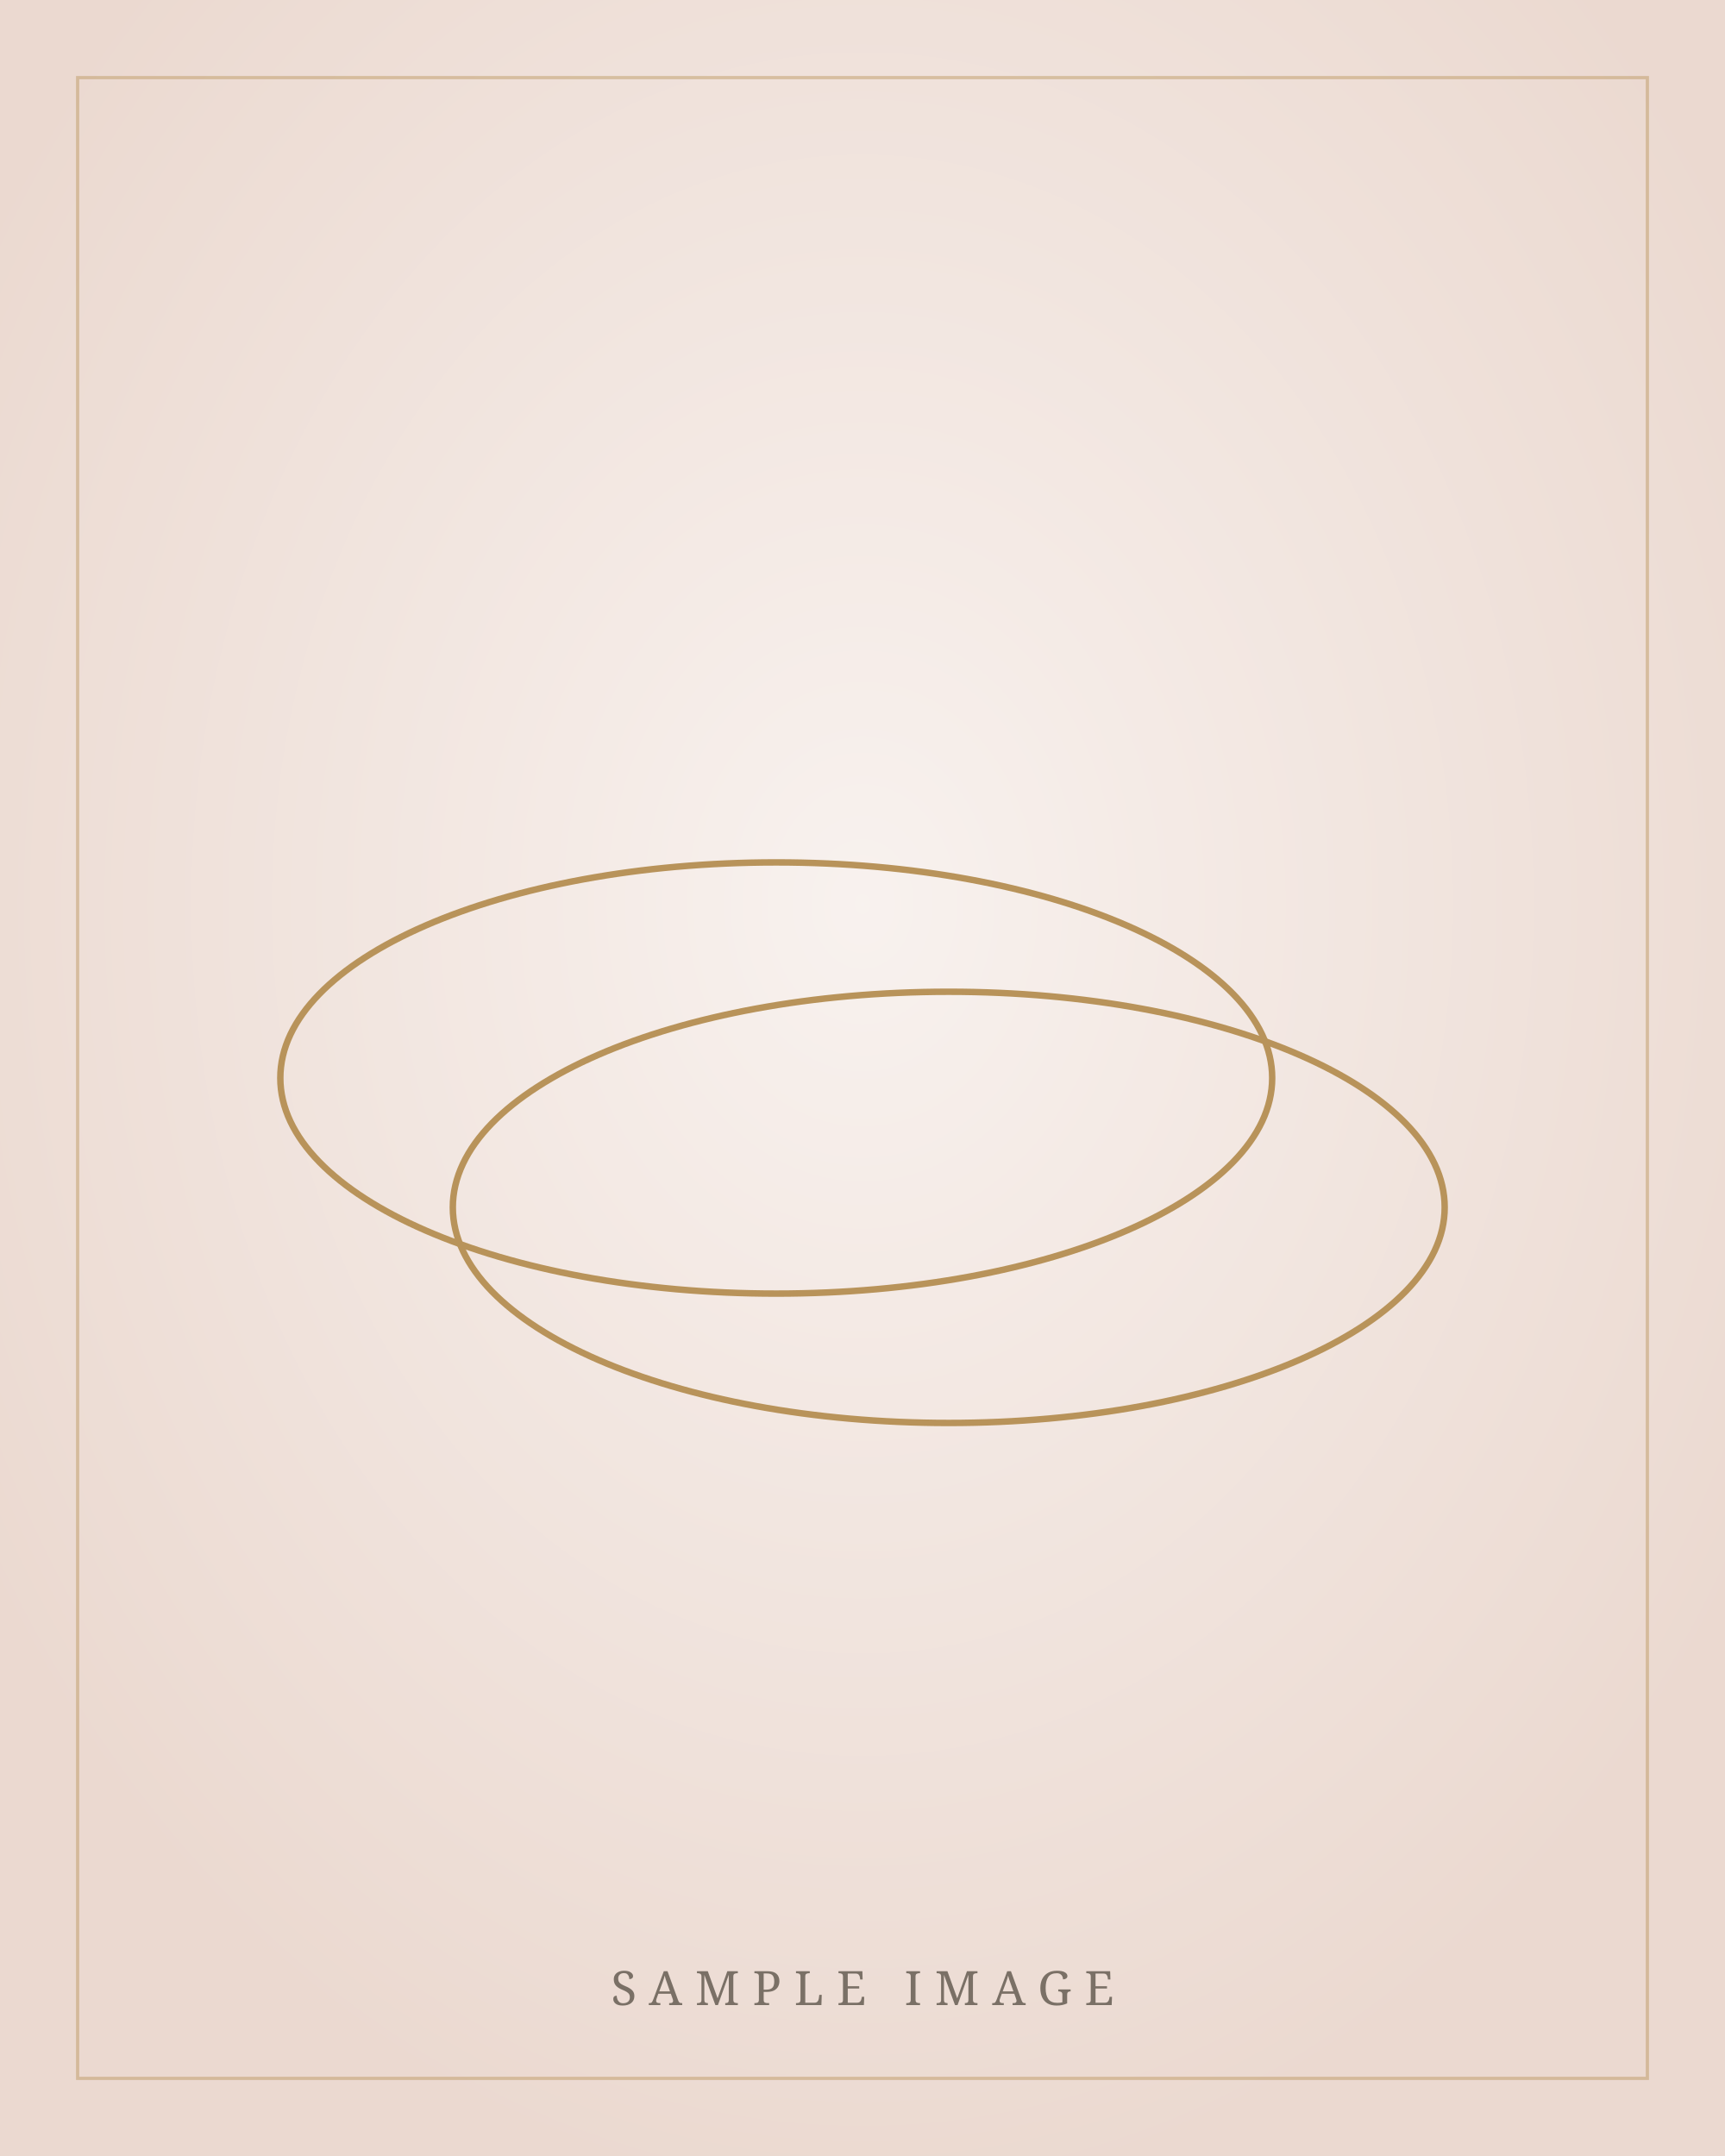
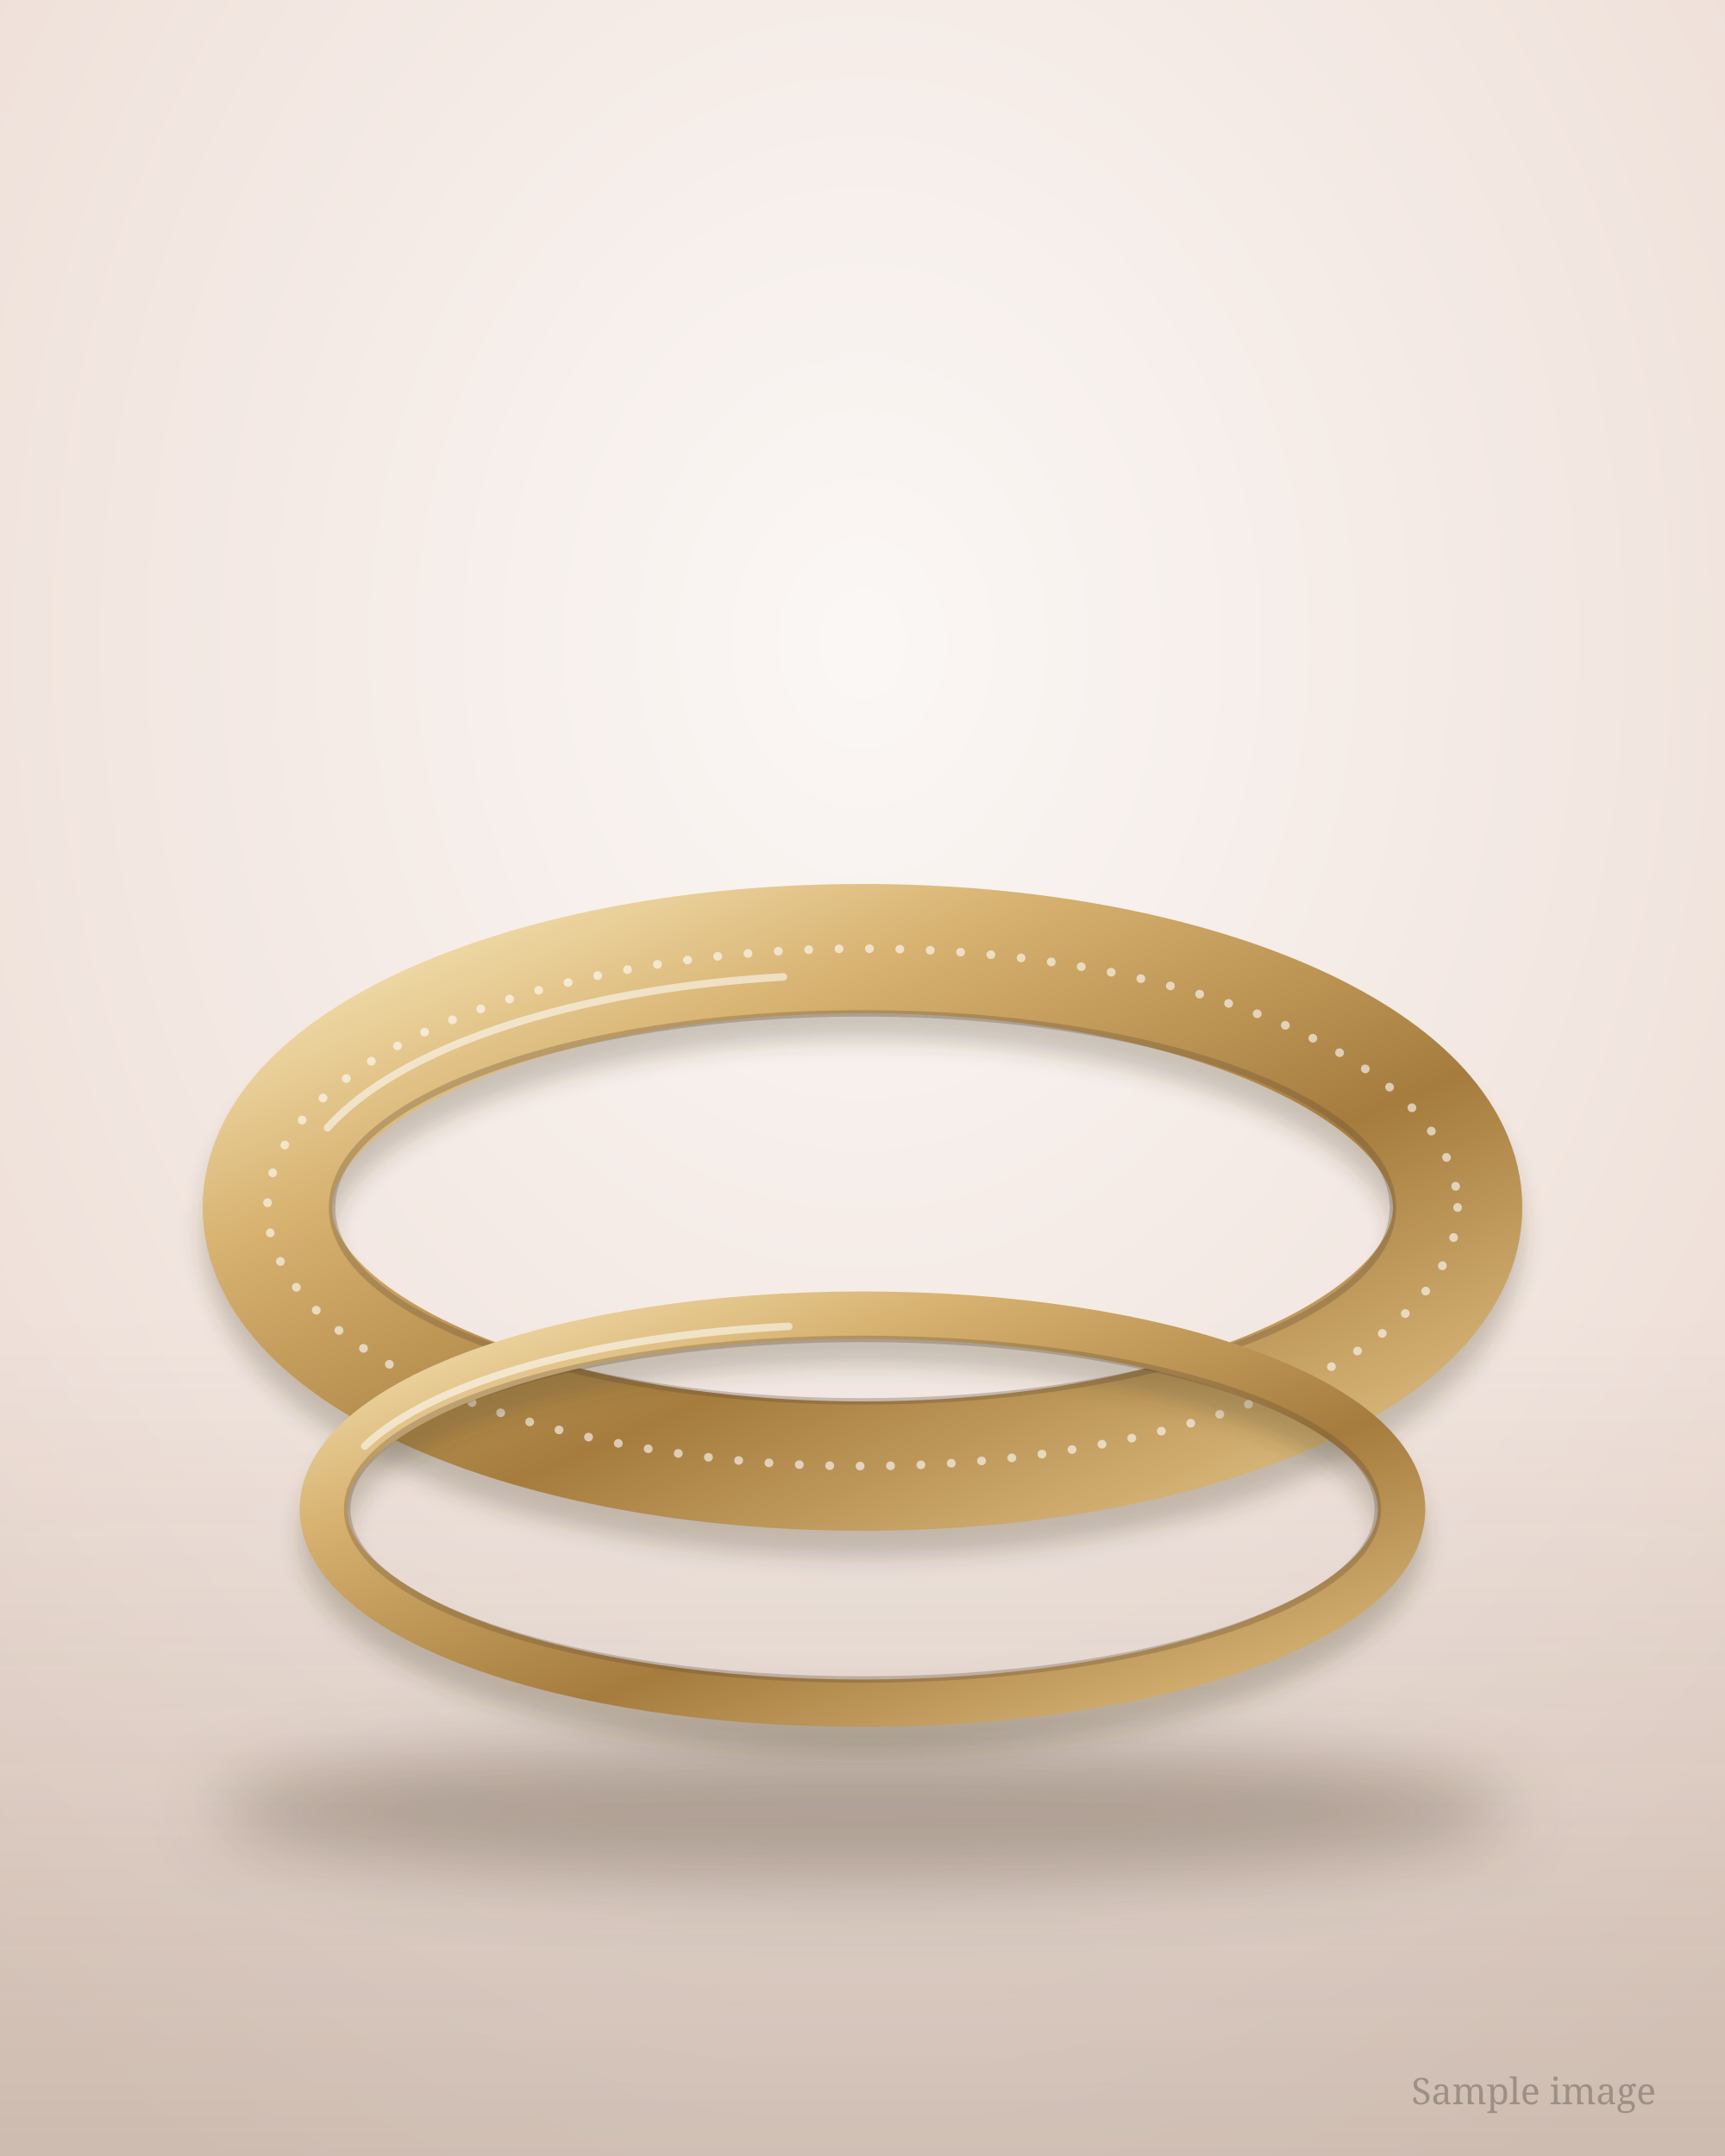
<svg xmlns="http://www.w3.org/2000/svg" viewBox="0 0 800 1000" role="img" aria-label="Sample bangles-bracelets image">
  <defs>
-     <radialGradient id="g" cx="50%" cy="42%" r="60%">
-       <stop offset="0" stop-color="#ffffff" stop-opacity="0.65" />
-       <stop offset="1" stop-color="#ffffff" stop-opacity="0" />
+     <linearGradient id="gold" x1="0" y1="0" x2="1" y2="1">
+       <stop offset="0" stop-color="#F7E6B8" />
+       <stop offset=".28" stop-color="#D6B06E" />
+       <stop offset=".62" stop-color="#A57C3E" />
+       <stop offset="1" stop-color="#E2C184" />
+     </linearGradient>
+     <linearGradient id="goldV" x1="0" y1="0" x2="0" y2="1">
+       <stop offset="0" stop-color="#F3DCA0" />
+       <stop offset=".5" stop-color="#B98F50" />
+       <stop offset="1" stop-color="#8F6E3B" />
+     </linearGradient>
+     <radialGradient id="gem" cx=".32" cy=".28" r=".85">
+       <stop offset="0" stop-color="#FFFFFF" />
+       <stop offset=".5" stop-color="#F5E7EC" />
+       <stop offset="1" stop-color="#CDB6C0" />
    </radialGradient>
+     <radialGradient id="light" cx=".5" cy=".3" r=".8">
+       <stop offset="0" stop-color="#fff" stop-opacity=".8" />
+       <stop offset="1" stop-color="#fff" stop-opacity="0" />
+     </radialGradient>
+     <linearGradient id="table" x1="0" y1="0" x2="0" y2="1">
+       <stop offset="0" stop-color="#5A4630" stop-opacity="0" />
+       <stop offset="1" stop-color="#5A4630" stop-opacity=".2" />
+     </linearGradient>
+     <filter id="blur" x="-40%" y="-60%" width="180%" height="220%">
+       <feGaussianBlur stdDeviation="16" />
+     </filter>
+     <filter id="blur5" x="-20%" y="-20%" width="140%" height="140%">
+       <feGaussianBlur stdDeviation="5" />
+     </filter>
  </defs>
  <rect width="800" height="1000" fill="#EBD9D0" />
-   <rect width="800" height="1000" fill="url(#g)" />
-   <rect x="36" y="36" width="728" height="928" fill="none" stroke="#B8935A" stroke-opacity="0.45" stroke-width="1.5" />
-   <g fill="none" stroke="#B8935A" stroke-width="3" stroke-linecap="round" stroke-linejoin="round">
-     <ellipse cx="360" cy="500" rx="230" ry="100" />
-     <ellipse cx="440" cy="560" rx="230" ry="100" />
+   <rect width="800" height="1000" fill="url(#light)" />
+   <rect y="610" width="800" height="390" fill="url(#table)" />
+   <ellipse cx="400" cy="840" rx="300" ry="32" fill="#4A3826" opacity="0.32" filter="url(#blur)" />
+   <g>
+     <ellipse cx="400" cy="572" rx="276" ry="120" fill="none" stroke="#4A3826" stroke-opacity=".25" stroke-width="60" filter="url(#blur5)" />
+     <ellipse cx="400" cy="560" rx="276" ry="120" fill="none" stroke="url(#gold)" stroke-width="60" />
+     <path d="M151.9 523.1 A264 108 0 0 1 363.3 453.1" fill="none" stroke="#fff" stroke-opacity=".55" stroke-width="3.5" stroke-linecap="round" />
+     <ellipse cx="400" cy="560" rx="246" ry="90" fill="none" stroke="#5A4630" stroke-opacity=".28" stroke-width="3" />
  </g>
-   <text x="400" y="930" text-anchor="middle" font-family="Georgia, serif" font-size="22" letter-spacing="6" fill="#7A7066">SAMPLE IMAGE</text>
+   <ellipse cx="400" cy="560" rx="276" ry="120" fill="none" stroke="#fff" stroke-opacity=".6" stroke-width="4" stroke-linecap="round" stroke-dasharray="0.1 14" />
+   <g>
+     <ellipse cx="400" cy="712" rx="250" ry="90" fill="none" stroke="#4A3826" stroke-opacity=".25" stroke-width="22" filter="url(#blur5)" />
+     <ellipse cx="400" cy="700" rx="250" ry="90" fill="none" stroke="url(#gold)" stroke-width="22" />
+     <path d="M169.2 670.7 A245.6 85.6 0 0 1 365.8 615.2" fill="none" stroke="#fff" stroke-opacity=".55" stroke-width="3.5" stroke-linecap="round" />
+     <ellipse cx="400" cy="700" rx="239" ry="79" fill="none" stroke="#5A4630" stroke-opacity=".28" stroke-width="3" />
+   </g>
+   <text x="768" y="976" text-anchor="end" font-family="Georgia,serif" font-size="17" fill="#7A7066" opacity=".6">Sample image</text>
</svg>
